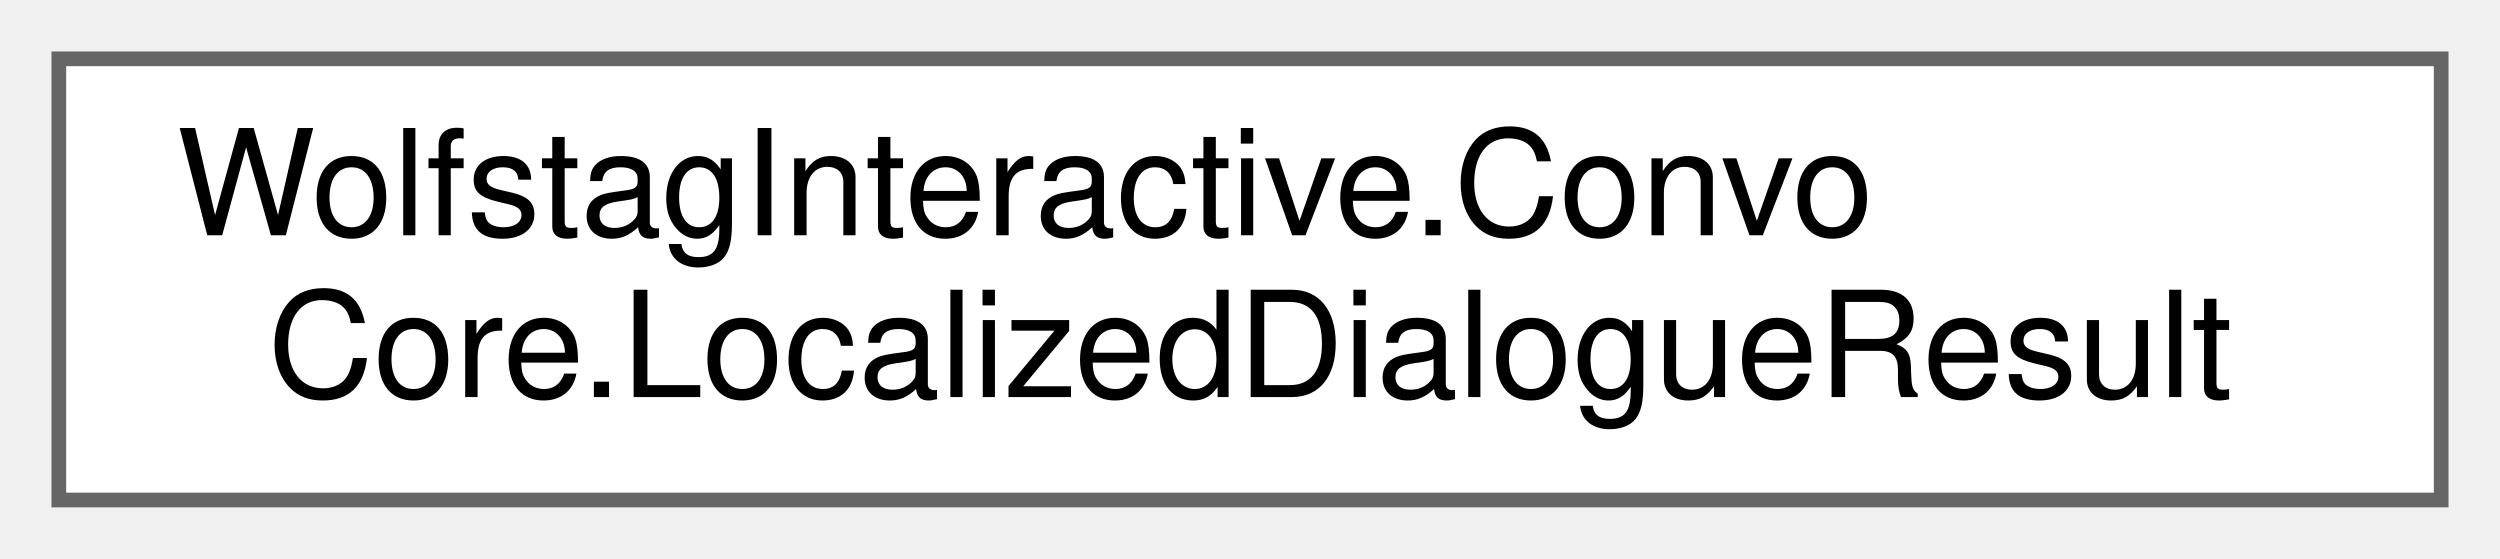
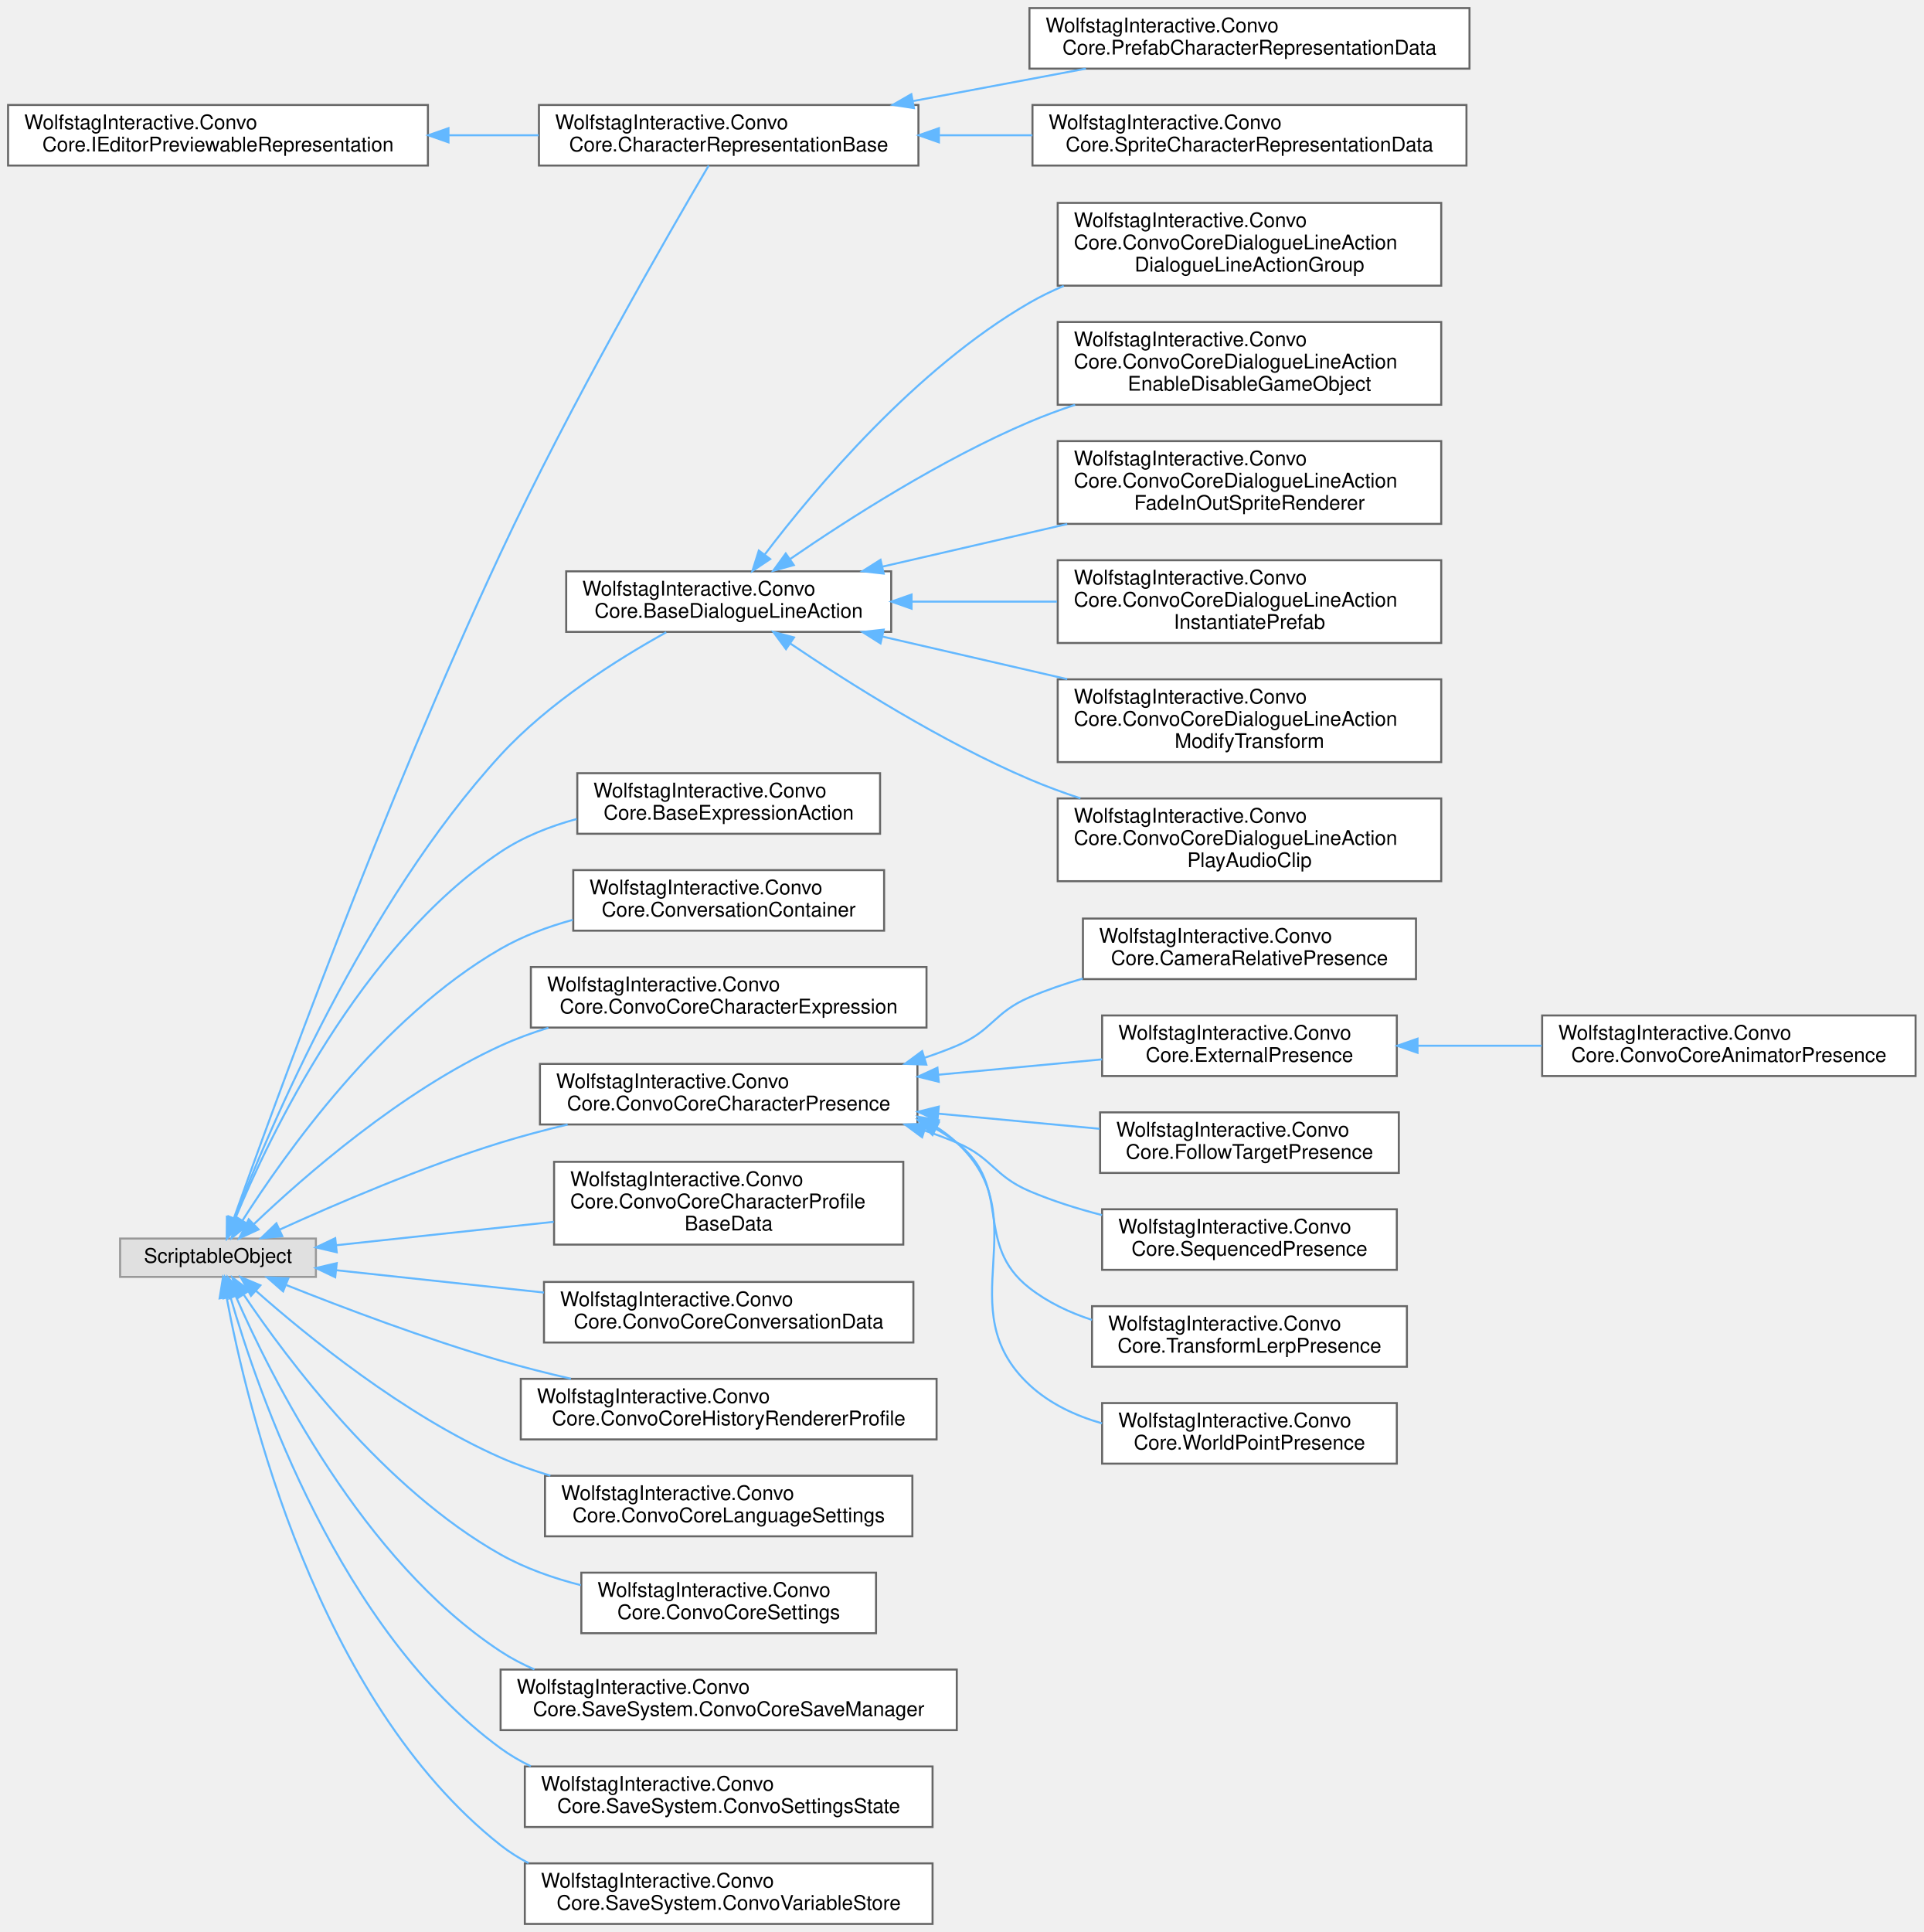
- <svg xmlns="http://www.w3.org/2000/svg" xmlns:xlink="http://www.w3.org/1999/xlink" width="170pt" height="38pt" viewBox="0.00 0.00 170.00 38.00">
-   <g id="graph0" class="graph" transform="scale(1 1) rotate(0) translate(4 34)">
+ <svg xmlns="http://www.w3.org/2000/svg" xmlns:xlink="http://www.w3.org/1999/xlink" width="953pt" height="957pt" viewBox="0.00 0.00 953.00 957.00">
+   <g id="graph0" class="graph" transform="scale(1 1) rotate(0) translate(4 953)">
    <g id="Node000000" class="node">
      <g id="a_Node000000">
-         <a xlink:href="classWolfstagInteractive_1_1ConvoCore_1_1LocalizedDialogueResult.html" target="_top" xlink:title=" ">
-           <polygon fill="white" stroke="#666666" points="162,-30 0,-30 0,0 162,0 162,-30" />
-           <text text-anchor="start" x="8" y="-18" font-family="Helvetica,sans-Serif" font-size="10.00">WolfstagInteractive.Convo</text>
-           <text text-anchor="middle" x="81" y="-7" font-family="Helvetica,sans-Serif" font-size="10.00">Core.LocalizedDialogueResult</text>
+         <a xlink:href="interfaceWolfstagInteractive_1_1ConvoCore_1_1IEditorPreviewableRepresentation.html" target="_top" xlink:title=" ">
+           <polygon fill="white" stroke="#666666" points="208,-901 0,-901 0,-871 208,-871 208,-901" />
+           <text text-anchor="start" x="8" y="-889" font-family="Helvetica,sans-Serif" font-size="10.00">WolfstagInteractive.Convo</text>
+           <text text-anchor="middle" x="104" y="-878" font-family="Helvetica,sans-Serif" font-size="10.00">Core.IEditorPreviewableRepresentation</text>
+         </a>
+       </g>
+     </g>
+     <g id="Node000001" class="node">
+       <g id="a_Node000001">
+         <a xlink:href="classWolfstagInteractive_1_1ConvoCore_1_1CharacterRepresentationBase.html" target="_top" xlink:title="Abstract ScriptableObject base class for all character visual representations.">
+           <polygon fill="white" stroke="#666666" points="451,-901 263,-901 263,-871 451,-871 451,-901" />
+           <text text-anchor="start" x="271" y="-889" font-family="Helvetica,sans-Serif" font-size="10.00">WolfstagInteractive.Convo</text>
+           <text text-anchor="middle" x="357" y="-878" font-family="Helvetica,sans-Serif" font-size="10.00">Core.CharacterRepresentationBase</text>
+         </a>
+       </g>
+     </g>
+     <g id="edge41_Node000000_Node000001" class="edge">
+       <g id="a_edge41_Node000000_Node000001">
+         <a xlink:title=" ">
+           <path fill="none" stroke="#63b8ff" d="M218.43,-886C233.3,-886 248.4,-886 262.88,-886" />
+           <polygon fill="#63b8ff" stroke="#63b8ff" points="218.18,-882.5 208.18,-886 218.18,-889.5 218.18,-882.5" />
+         </a>
+       </g>
+     </g>
+     <g id="Node000002" class="node">
+       <g id="a_Node000002">
+         <a xlink:href="classWolfstagInteractive_1_1ConvoCore_1_1PrefabCharacterRepresentationData.html" target="_top" xlink:title="Defines how a prefab-based character should be sourced and displayed by ConvoCore.">
+           <polygon fill="white" stroke="#666666" points="724,-949 506,-949 506,-919 724,-919 724,-949" />
+           <text text-anchor="start" x="514" y="-937" font-family="Helvetica,sans-Serif" font-size="10.00">WolfstagInteractive.Convo</text>
+           <text text-anchor="middle" x="615" y="-926" font-family="Helvetica,sans-Serif" font-size="10.00">Core.PrefabCharacterRepresentationData</text>
+         </a>
+       </g>
+     </g>
+     <g id="edge42_Node000001_Node000002" class="edge">
+       <g id="a_edge42_Node000001_Node000002">
+         <a xlink:title=" ">
+           <path fill="none" stroke="#63b8ff" d="M448.45,-902.96C476.34,-908.19 506.85,-913.91 533.99,-919" />
+           <polygon fill="#63b8ff" stroke="#63b8ff" points="448.77,-899.46 438.3,-901.06 447.48,-906.34 448.77,-899.46" />
+         </a>
+       </g>
+     </g>
+     <g id="Node000003" class="node">
+       <g id="a_Node000003">
+         <a xlink:href="classWolfstagInteractive_1_1ConvoCore_1_1SpriteCharacterRepresentationData.html" target="_top" xlink:title=" ">
+           <polygon fill="white" stroke="#666666" points="722.5,-901 507.5,-901 507.5,-871 722.5,-871 722.5,-901" />
+           <text text-anchor="start" x="515.5" y="-889" font-family="Helvetica,sans-Serif" font-size="10.00">WolfstagInteractive.Convo</text>
+           <text text-anchor="middle" x="615" y="-878" font-family="Helvetica,sans-Serif" font-size="10.00">Core.SpriteCharacterRepresentationData</text>
+         </a>
+       </g>
+     </g>
+     <g id="edge43_Node000001_Node000003" class="edge">
+       <g id="a_edge43_Node000001_Node000003">
+         <a xlink:title=" ">
+           <path fill="none" stroke="#63b8ff" d="M461.54,-886C476.67,-886 492.28,-886 507.47,-886" />
+           <polygon fill="#63b8ff" stroke="#63b8ff" points="461.15,-882.5 451.15,-886 461.15,-889.5 461.15,-882.5" />
+         </a>
+       </g>
+     </g>
+     <g id="Node000004" class="node">
+       <g id="a_Node000004">
+         <a xlink:title=" ">
+           <polygon fill="#e0e0e0" stroke="#999999" points="152.5,-339.5 55.5,-339.5 55.5,-320.5 152.5,-320.5 152.5,-339.5" />
+           <text text-anchor="middle" x="104" y="-327.5" font-family="Helvetica,sans-Serif" font-size="10.00">ScriptableObject</text>
+         </a>
+       </g>
+     </g>
+     <g id="edge52_Node000004_Node000001" class="edge">
+       <g id="a_edge52_Node000004_Node000001">
+         <a xlink:title=" ">
+           <path fill="none" stroke="#63b8ff" d="M111.72,-349.13C130.6,-402.29 186.48,-556.03 244,-679 278.54,-752.84 327.26,-837.31 347.09,-870.99" />
+           <polygon fill="#63b8ff" stroke="#63b8ff" points="114.99,-347.87 108.36,-339.61 108.39,-350.21 114.99,-347.87" />
+         </a>
+       </g>
+     </g>
+     <g id="Node000005" class="node">
+       <g id="a_Node000005">
+         <a xlink:href="classWolfstagInteractive_1_1ConvoCore_1_1BaseDialogueLineAction.html" target="_top" xlink:title="Base ScriptableObject class for all ConvoCore dialogue line actions.">
+           <polygon fill="white" stroke="#666666" points="437.5,-670 276.5,-670 276.5,-640 437.5,-640 437.5,-670" />
+           <text text-anchor="start" x="284.5" y="-658" font-family="Helvetica,sans-Serif" font-size="10.00">WolfstagInteractive.Convo</text>
+           <text text-anchor="middle" x="357" y="-647" font-family="Helvetica,sans-Serif" font-size="10.00">Core.BaseDialogueLineAction</text>
+         </a>
+       </g>
+     </g>
+     <g id="edge44_Node000004_Node000005" class="edge">
+       <g id="a_edge44_Node000004_Node000005">
+         <a xlink:title=" ">
+           <path fill="none" stroke="#63b8ff" d="M112.08,-349.12C129.23,-393.54 176.63,-505.49 244,-579 267.66,-604.81 301.72,-626.32 326.06,-639.8" />
+           <polygon fill="#63b8ff" stroke="#63b8ff" points="115.28,-347.68 108.46,-339.57 108.73,-350.16 115.28,-347.68" />
+         </a>
+       </g>
+     </g>
+     <g id="Node000012" class="node">
+       <g id="a_Node000012">
+         <a xlink:href="classWolfstagInteractive_1_1ConvoCore_1_1BaseExpressionAction.html" target="_top" xlink:title="Abstract base ScriptableObject for custom expression actions.">
+           <polygon fill="white" stroke="#666666" points="432,-570 282,-570 282,-540 432,-540 432,-570" />
+           <text text-anchor="start" x="290" y="-558" font-family="Helvetica,sans-Serif" font-size="10.00">WolfstagInteractive.Convo</text>
+           <text text-anchor="middle" x="357" y="-547" font-family="Helvetica,sans-Serif" font-size="10.00">Core.BaseExpressionAction</text>
+         </a>
+       </g>
+     </g>
+     <g id="edge51_Node000004_Node000012" class="edge">
+       <g id="a_edge51_Node000004_Node000012">
+         <a xlink:title=" ">
+           <path fill="none" stroke="#63b8ff" d="M112.47,-349.23C129.28,-389.84 174.2,-484.42 244,-531 255.25,-538.51 268.42,-543.72 281.71,-547.32" />
+           <polygon fill="#63b8ff" stroke="#63b8ff" points="115.7,-347.89 108.72,-339.92 109.21,-350.5 115.7,-347.89" />
+         </a>
+       </g>
+     </g>
+     <g id="Node000013" class="node">
+       <g id="a_Node000013">
+         <a xlink:href="classWolfstagInteractive_1_1ConvoCore_1_1ConversationContainer.html" target="_top" xlink:title="ScriptableObject that groups one or more ConvoCoreConversationData assets into a single addressable u...">
+           <polygon fill="white" stroke="#666666" points="434,-522 280,-522 280,-492 434,-492 434,-522" />
+           <text text-anchor="start" x="288" y="-510" font-family="Helvetica,sans-Serif" font-size="10.00">WolfstagInteractive.Convo</text>
+           <text text-anchor="middle" x="357" y="-499" font-family="Helvetica,sans-Serif" font-size="10.00">Core.ConversationContainer</text>
+         </a>
+       </g>
+     </g>
+     <g id="edge53_Node000004_Node000013" class="edge">
+       <g id="a_edge53_Node000004_Node000013">
+         <a xlink:title=" ">
+           <path fill="none" stroke="#63b8ff" d="M116.1,-348.37C136.85,-381.03 184.83,-448.95 244,-483 254.94,-489.3 267.35,-493.95 279.82,-497.38" />
+           <polygon fill="#63b8ff" stroke="#63b8ff" points="119.02,-346.44 110.76,-339.79 113.07,-350.13 119.02,-346.44" />
+         </a>
+       </g>
+     </g>
+     <g id="Node000014" class="node">
+       <g id="a_Node000014">
+         <a xlink:href="classWolfstagInteractive_1_1ConvoCore_1_1ConvoCoreCharacterExpression.html" target="_top" xlink:title=" ">
+           <polygon fill="white" stroke="#666666" points="455,-474 259,-474 259,-444 455,-444 455,-474" />
+           <text text-anchor="start" x="267" y="-462" font-family="Helvetica,sans-Serif" font-size="10.00">WolfstagInteractive.Convo</text>
+           <text text-anchor="middle" x="357" y="-451" font-family="Helvetica,sans-Serif" font-size="10.00">Core.ConvoCoreCharacterExpression</text>
+         </a>
+       </g>
+     </g>
+     <g id="edge54_Node000004_Node000014" class="edge">
+       <g id="a_edge54_Node000004_Node000014">
+         <a xlink:title=" ">
+           <path fill="none" stroke="#63b8ff" d="M121.89,-346.75C146.54,-370.22 194.83,-412.51 244,-435 251.5,-438.43 259.52,-441.38 267.68,-443.92" />
+           <polygon fill="#63b8ff" stroke="#63b8ff" points="124.09,-344.01 114.46,-339.57 119.22,-349.04 124.09,-344.01" />
+         </a>
+       </g>
+     </g>
+     <g id="Node000015" class="node">
+       <g id="a_Node000015">
+         <a xlink:href="classWolfstagInteractive_1_1ConvoCore_1_1ConvoCoreCharacterPresence.html" target="_top" xlink:title="Abstract ScriptableObject base for all presence types.">
+           <polygon fill="white" stroke="#666666" points="450.5,-426 263.5,-426 263.5,-396 450.5,-396 450.5,-426" />
+           <text text-anchor="start" x="271.5" y="-414" font-family="Helvetica,sans-Serif" font-size="10.00">WolfstagInteractive.Convo</text>
+           <text text-anchor="middle" x="357" y="-403" font-family="Helvetica,sans-Serif" font-size="10.00">Core.ConvoCoreCharacterPresence</text>
+         </a>
+       </g>
+     </g>
+     <g id="edge55_Node000004_Node000015" class="edge">
+       <g id="a_edge55_Node000004_Node000015">
+         <a xlink:title=" ">
+           <path fill="none" stroke="#63b8ff" d="M134.45,-343.88C162.21,-356.52 205.22,-375 244,-387 254.64,-390.29 265.98,-393.29 277.21,-395.97" />
+           <polygon fill="#63b8ff" stroke="#63b8ff" points="135.85,-340.67 125.3,-339.67 132.93,-347.03 135.85,-340.67" />
+         </a>
+       </g>
+     </g>
+     <g id="Node000023" class="node">
+       <g id="a_Node000023">
+         <a xlink:href="classWolfstagInteractive_1_1ConvoCore_1_1ConvoCoreCharacterProfileBaseData.html" target="_top" xlink:title="ScriptableObject that defines a character's identity within ConvoCore: their display name,...">
+           <polygon fill="white" stroke="#666666" points="443.5,-377.5 270.5,-377.5 270.5,-336.5 443.5,-336.5 443.5,-377.5" />
+           <text text-anchor="start" x="278.5" y="-365.5" font-family="Helvetica,sans-Serif" font-size="10.00">WolfstagInteractive.Convo</text>
+           <text text-anchor="start" x="278.5" y="-354.5" font-family="Helvetica,sans-Serif" font-size="10.00">Core.ConvoCoreCharacterProfile</text>
+           <text text-anchor="middle" x="357" y="-343.5" font-family="Helvetica,sans-Serif" font-size="10.00">BaseData</text>
+         </a>
+       </g>
+     </g>
+     <g id="edge63_Node000004_Node000023" class="edge">
+       <g id="a_edge63_Node000004_Node000023">
+         <a xlink:title=" ">
+           <path fill="none" stroke="#63b8ff" d="M162.56,-336.19C194.47,-339.62 234.78,-343.96 270.33,-347.78" />
+           <polygon fill="#63b8ff" stroke="#63b8ff" points="162.82,-332.7 152.51,-335.11 162.07,-339.66 162.82,-332.7" />
+         </a>
+       </g>
+     </g>
+     <g id="Node000024" class="node">
+       <g id="a_Node000024">
+         <a xlink:href="classWolfstagInteractive_1_1ConvoCore_1_1ConvoCoreConversationData.html" target="_top" xlink:title=" ">
+           <polygon fill="white" stroke="#666666" points="448.5,-318 265.5,-318 265.5,-288 448.5,-288 448.5,-318" />
+           <text text-anchor="start" x="273.5" y="-306" font-family="Helvetica,sans-Serif" font-size="10.00">WolfstagInteractive.Convo</text>
+           <text text-anchor="middle" x="357" y="-295" font-family="Helvetica,sans-Serif" font-size="10.00">Core.ConvoCoreConversationData</text>
+         </a>
+       </g>
+     </g>
+     <g id="edge64_Node000004_Node000024" class="edge">
+       <g id="a_edge64_Node000004_Node000024">
+         <a xlink:title=" ">
+           <path fill="none" stroke="#63b8ff" d="M162.53,-323.81C193.01,-320.53 231.15,-316.43 265.49,-312.74" />
+           <polygon fill="#63b8ff" stroke="#63b8ff" points="162.07,-320.34 152.51,-324.89 162.82,-327.3 162.07,-320.34" />
+         </a>
+       </g>
+     </g>
+     <g id="Node000025" class="node">
+       <g id="a_Node000025">
+         <a xlink:href="classWolfstagInteractive_1_1ConvoCore_1_1ConvoCoreHistoryRendererProfile.html" target="_top" xlink:title=" ">
+           <polygon fill="white" stroke="#666666" points="460,-270 254,-270 254,-240 460,-240 460,-270" />
+           <text text-anchor="start" x="262" y="-258" font-family="Helvetica,sans-Serif" font-size="10.00">WolfstagInteractive.Convo</text>
+           <text text-anchor="middle" x="357" y="-247" font-family="Helvetica,sans-Serif" font-size="10.00">Core.ConvoCoreHistoryRendererProfile</text>
+         </a>
+       </g>
+     </g>
+     <g id="edge65_Node000004_Node000025" class="edge">
+       <g id="a_edge65_Node000004_Node000025">
+         <a xlink:title=" ">
+           <path fill="none" stroke="#63b8ff" d="M137.92,-316.43C165.81,-305.3 207.05,-289.68 244,-279 255.18,-275.77 267.09,-272.76 278.83,-270.05" />
+           <polygon fill="#63b8ff" stroke="#63b8ff" points="136.24,-313.33 128.28,-320.31 138.86,-319.83 136.24,-313.33" />
+         </a>
+       </g>
+     </g>
+     <g id="Node000026" class="node">
+       <g id="a_Node000026">
+         <a xlink:href="classWolfstagInteractive_1_1ConvoCore_1_1ConvoCoreLanguageSettings.html" target="_top" xlink:title=" ">
+           <polygon fill="white" stroke="#666666" points="448,-222 266,-222 266,-192 448,-192 448,-222" />
+           <text text-anchor="start" x="274" y="-210" font-family="Helvetica,sans-Serif" font-size="10.00">WolfstagInteractive.Convo</text>
+           <text text-anchor="middle" x="357" y="-199" font-family="Helvetica,sans-Serif" font-size="10.00">Core.ConvoCoreLanguageSettings</text>
+         </a>
+       </g>
+     </g>
+     <g id="edge66_Node000004_Node000026" class="edge">
+       <g id="a_edge66_Node000004_Node000026">
+         <a xlink:title=" ">
+           <path fill="none" stroke="#63b8ff" d="M122.83,-313.57C147.94,-291.37 196.01,-252.14 244,-231 251.83,-227.55 260.18,-224.59 268.67,-222.04" />
+           <polygon fill="#63b8ff" stroke="#63b8ff" points="120.34,-311.11 115.24,-320.4 125.01,-316.32 120.34,-311.11" />
+         </a>
+       </g>
+     </g>
+     <g id="Node000027" class="node">
+       <g id="a_Node000027">
+         <a xlink:href="classWolfstagInteractive_1_1ConvoCore_1_1ConvoCoreSettings.html" target="_top" xlink:title="Global runtime settings ScriptableObject for ConvoCore.">
+           <polygon fill="white" stroke="#666666" points="430,-174 284,-174 284,-144 430,-144 430,-174" />
+           <text text-anchor="start" x="292" y="-162" font-family="Helvetica,sans-Serif" font-size="10.00">WolfstagInteractive.Convo</text>
+           <text text-anchor="middle" x="357" y="-151" font-family="Helvetica,sans-Serif" font-size="10.00">Core.ConvoCoreSettings</text>
+         </a>
+       </g>
+     </g>
+     <g id="edge67_Node000004_Node000027" class="edge">
+       <g id="a_edge67_Node000004_Node000027">
+         <a xlink:title=" ">
+           <path fill="none" stroke="#63b8ff" d="M116.86,-311.5C138.2,-279.81 186.29,-215.45 244,-183 256.13,-176.18 270.01,-171.29 283.76,-167.79" />
+           <polygon fill="#63b8ff" stroke="#63b8ff" points="113.7,-309.94 111.11,-320.21 119.54,-313.79 113.7,-309.94" />
+         </a>
+       </g>
+     </g>
+     <g id="Node000028" class="node">
+       <g id="a_Node000028">
+         <a xlink:href="classWolfstagInteractive_1_1ConvoCore_1_1SaveSystem_1_1ConvoCoreSaveManager.html" target="_top" xlink:title=" ">
+           <polygon fill="white" stroke="#666666" points="470,-126 244,-126 244,-96 470,-96 470,-126" />
+           <text text-anchor="start" x="252" y="-114" font-family="Helvetica,sans-Serif" font-size="10.00">WolfstagInteractive.Convo</text>
+           <text text-anchor="middle" x="357" y="-103" font-family="Helvetica,sans-Serif" font-size="10.00">Core.SaveSystem.ConvoCoreSaveManager</text>
+         </a>
+       </g>
+     </g>
+     <g id="edge68_Node000004_Node000028" class="edge">
+       <g id="a_edge68_Node000004_Node000028">
+         <a xlink:title=" ">
+           <path fill="none" stroke="#63b8ff" d="M112.74,-311.09C129.97,-271.54 175.42,-180.06 244,-135 249.24,-131.56 254.88,-128.6 260.75,-126.06" />
+           <polygon fill="#63b8ff" stroke="#63b8ff" points="109.49,-309.8 108.81,-320.37 115.93,-312.53 109.49,-309.8" />
+         </a>
+       </g>
+     </g>
+     <g id="Node000029" class="node">
+       <g id="a_Node000029">
+         <a xlink:href="classWolfstagInteractive_1_1ConvoCore_1_1SaveSystem_1_1ConvoSettingsState.html" target="_top" xlink:title="ScriptableObject that bridges ConvoCoreLanguageManager with the save system.">
+           <polygon fill="white" stroke="#666666" points="458,-78 256,-78 256,-48 458,-48 458,-78" />
+           <text text-anchor="start" x="264" y="-66" font-family="Helvetica,sans-Serif" font-size="10.00">WolfstagInteractive.Convo</text>
+           <text text-anchor="middle" x="357" y="-55" font-family="Helvetica,sans-Serif" font-size="10.00">Core.SaveSystem.ConvoSettingsState</text>
+         </a>
+       </g>
+     </g>
+     <g id="edge69_Node000004_Node000029" class="edge">
+       <g id="a_edge69_Node000004_Node000029">
+         <a xlink:title=" ">
+           <path fill="none" stroke="#63b8ff" d="M110.12,-310.7C123.53,-264.15 164.26,-145.28 244,-87 248.66,-83.6 253.69,-80.66 258.97,-78.12" />
+           <polygon fill="#63b8ff" stroke="#63b8ff" points="106.72,-309.86 107.42,-320.43 113.47,-311.73 106.72,-309.86" />
+         </a>
+       </g>
+     </g>
+     <g id="Node000030" class="node">
+       <g id="a_Node000030">
+         <a xlink:href="classWolfstagInteractive_1_1ConvoCore_1_1SaveSystem_1_1ConvoVariableStore.html" target="_top" xlink:title=" ">
+           <polygon fill="white" stroke="#666666" points="458,-30 256,-30 256,0 458,0 458,-30" />
+           <text text-anchor="start" x="264" y="-18" font-family="Helvetica,sans-Serif" font-size="10.00">WolfstagInteractive.Convo</text>
+           <text text-anchor="middle" x="357" y="-7" font-family="Helvetica,sans-Serif" font-size="10.00">Core.SaveSystem.ConvoVariableStore</text>
+         </a>
+       </g>
+     </g>
+     <g id="edge70_Node000004_Node000030" class="edge">
+       <g id="a_edge70_Node000004_Node000030">
+         <a xlink:title=" ">
+           <path fill="none" stroke="#63b8ff" d="M108.29,-310.21C118.19,-257.16 152.9,-110.9 244,-39 248.29,-35.61 252.96,-32.68 257.86,-30.13" />
+           <polygon fill="#63b8ff" stroke="#63b8ff" points="104.79,-309.86 106.49,-320.32 111.69,-311.08 104.79,-309.86" />
+         </a>
+       </g>
+     </g>
+     <g id="Node000006" class="node">
+       <g id="a_Node000006">
+         <a xlink:href="classWolfstagInteractive_1_1ConvoCore_1_1ConvoCoreDialogueLineActionDialogueLineActionGroup.html" target="_top" xlink:title=" ">
+           <polygon fill="white" stroke="#666666" points="710,-852.5 520,-852.5 520,-811.5 710,-811.5 710,-852.5" />
+           <text text-anchor="start" x="528" y="-840.5" font-family="Helvetica,sans-Serif" font-size="10.00">WolfstagInteractive.Convo</text>
+           <text text-anchor="start" x="528" y="-829.5" font-family="Helvetica,sans-Serif" font-size="10.00">Core.ConvoCoreDialogueLineAction</text>
+           <text text-anchor="middle" x="615" y="-818.5" font-family="Helvetica,sans-Serif" font-size="10.00">DialogueLineActionGroup</text>
+         </a>
+       </g>
+     </g>
+     <g id="edge45_Node000005_Node000006" class="edge">
+       <g id="a_edge45_Node000005_Node000006">
+         <a xlink:title=" ">
+           <path fill="none" stroke="#63b8ff" d="M374.83,-678.28C399.76,-711.07 449.68,-770.46 506,-803 511.38,-806.11 517.1,-808.89 523,-811.38" />
+           <polygon fill="#63b8ff" stroke="#63b8ff" points="377.55,-676.08 368.75,-670.17 371.94,-680.27 377.55,-676.08" />
+         </a>
+       </g>
+     </g>
+     <g id="Node000007" class="node">
+       <g id="a_Node000007">
+         <a xlink:href="classWolfstagInteractive_1_1ConvoCore_1_1ConvoCoreDialogueLineActionEnableDisableGameObject.html" target="_top" xlink:title=" ">
+           <polygon fill="white" stroke="#666666" points="710,-793.5 520,-793.5 520,-752.5 710,-752.5 710,-793.5" />
+           <text text-anchor="start" x="528" y="-781.5" font-family="Helvetica,sans-Serif" font-size="10.00">WolfstagInteractive.Convo</text>
+           <text text-anchor="start" x="528" y="-770.5" font-family="Helvetica,sans-Serif" font-size="10.00">Core.ConvoCoreDialogueLineAction</text>
+           <text text-anchor="middle" x="615" y="-759.5" font-family="Helvetica,sans-Serif" font-size="10.00">EnableDisableGameObject</text>
+         </a>
+       </g>
+     </g>
+     <g id="edge46_Node000005_Node000007" class="edge">
+       <g id="a_edge46_Node000005_Node000007">
+         <a xlink:title=" ">
+           <path fill="none" stroke="#63b8ff" d="M387.47,-676.11C416.43,-696.03 462.49,-725.51 506,-744 513.24,-747.08 520.89,-749.9 528.64,-752.49" />
+           <polygon fill="#63b8ff" stroke="#63b8ff" points="389.26,-673.1 379.05,-670.26 385.26,-678.84 389.26,-673.1" />
+         </a>
+       </g>
+     </g>
+     <g id="Node000008" class="node">
+       <g id="a_Node000008">
+         <a xlink:href="classWolfstagInteractive_1_1ConvoCore_1_1ConvoCoreDialogueLineActionFadeInOutSpriteRenderer.html" target="_top" xlink:title=" ">
+           <polygon fill="white" stroke="#666666" points="710,-734.5 520,-734.5 520,-693.5 710,-693.5 710,-734.5" />
+           <text text-anchor="start" x="528" y="-722.5" font-family="Helvetica,sans-Serif" font-size="10.00">WolfstagInteractive.Convo</text>
+           <text text-anchor="start" x="528" y="-711.5" font-family="Helvetica,sans-Serif" font-size="10.00">Core.ConvoCoreDialogueLineAction</text>
+           <text text-anchor="middle" x="615" y="-700.5" font-family="Helvetica,sans-Serif" font-size="10.00">FadeInOutSpriteRenderer</text>
+         </a>
+       </g>
+     </g>
+     <g id="edge47_Node000005_Node000008" class="edge">
+       <g id="a_edge47_Node000005_Node000008">
+         <a xlink:title=" ">
+           <path fill="none" stroke="#63b8ff" d="M433.21,-672.33C461.89,-678.94 494.85,-686.54 524.71,-693.42" />
+           <polygon fill="#63b8ff" stroke="#63b8ff" points="433.79,-668.88 423.26,-670.04 432.22,-675.7 433.79,-668.88" />
+         </a>
+       </g>
+     </g>
+     <g id="Node000009" class="node">
+       <g id="a_Node000009">
+         <a xlink:href="classWolfstagInteractive_1_1ConvoCore_1_1ConvoCoreDialogueLineActionInstantiatePrefab.html" target="_top" xlink:title=" ">
+           <polygon fill="white" stroke="#666666" points="710,-675.5 520,-675.5 520,-634.5 710,-634.5 710,-675.5" />
+           <text text-anchor="start" x="528" y="-663.5" font-family="Helvetica,sans-Serif" font-size="10.00">WolfstagInteractive.Convo</text>
+           <text text-anchor="start" x="528" y="-652.5" font-family="Helvetica,sans-Serif" font-size="10.00">Core.ConvoCoreDialogueLineAction</text>
+           <text text-anchor="middle" x="615" y="-641.5" font-family="Helvetica,sans-Serif" font-size="10.00">InstantiatePrefab</text>
+         </a>
+       </g>
+     </g>
+     <g id="edge48_Node000005_Node000009" class="edge">
+       <g id="a_edge48_Node000005_Node000009">
+         <a xlink:title=" ">
+           <path fill="none" stroke="#63b8ff" d="M447.79,-655C471.04,-655 496.15,-655 519.63,-655" />
+           <polygon fill="#63b8ff" stroke="#63b8ff" points="447.6,-651.5 437.6,-655 447.6,-658.5 447.6,-651.5" />
+         </a>
+       </g>
+     </g>
+     <g id="Node000010" class="node">
+       <g id="a_Node000010">
+         <a xlink:href="classWolfstagInteractive_1_1ConvoCore_1_1ConvoCoreDialogueLineActionModifyTransform.html" target="_top" xlink:title=" ">
+           <polygon fill="white" stroke="#666666" points="710,-616.5 520,-616.5 520,-575.5 710,-575.5 710,-616.5" />
+           <text text-anchor="start" x="528" y="-604.5" font-family="Helvetica,sans-Serif" font-size="10.00">WolfstagInteractive.Convo</text>
+           <text text-anchor="start" x="528" y="-593.5" font-family="Helvetica,sans-Serif" font-size="10.00">Core.ConvoCoreDialogueLineAction</text>
+           <text text-anchor="middle" x="615" y="-582.5" font-family="Helvetica,sans-Serif" font-size="10.00">ModifyTransform</text>
+         </a>
+       </g>
+     </g>
+     <g id="edge49_Node000005_Node000010" class="edge">
+       <g id="a_edge49_Node000005_Node000010">
+         <a xlink:title=" ">
+           <path fill="none" stroke="#63b8ff" d="M433.21,-637.67C461.89,-631.06 494.85,-623.46 524.71,-616.58" />
+           <polygon fill="#63b8ff" stroke="#63b8ff" points="432.22,-634.3 423.26,-639.96 433.79,-641.12 432.22,-634.3" />
+         </a>
+       </g>
+     </g>
+     <g id="Node000011" class="node">
+       <g id="a_Node000011">
+         <a xlink:href="classWolfstagInteractive_1_1ConvoCore_1_1ConvoCoreDialogueLineActionPlayAudioClip.html" target="_top" xlink:title=" ">
+           <polygon fill="white" stroke="#666666" points="710,-557.5 520,-557.5 520,-516.5 710,-516.5 710,-557.5" />
+           <text text-anchor="start" x="528" y="-545.5" font-family="Helvetica,sans-Serif" font-size="10.00">WolfstagInteractive.Convo</text>
+           <text text-anchor="start" x="528" y="-534.5" font-family="Helvetica,sans-Serif" font-size="10.00">Core.ConvoCoreDialogueLineAction</text>
+           <text text-anchor="middle" x="615" y="-523.5" font-family="Helvetica,sans-Serif" font-size="10.00">PlayAudioClip</text>
+         </a>
+       </g>
+     </g>
+     <g id="edge50_Node000005_Node000011" class="edge">
+       <g id="a_edge50_Node000005_Node000011">
+         <a xlink:title=" ">
+           <path fill="none" stroke="#63b8ff" d="M387.54,-634.23C416.55,-614.61 462.65,-585.52 506,-567 514.05,-563.56 522.61,-560.4 531.25,-557.53" />
+           <polygon fill="#63b8ff" stroke="#63b8ff" points="385.39,-631.46 379.1,-639.99 389.34,-637.24 385.39,-631.46" />
+         </a>
+       </g>
+     </g>
+     <g id="Node000016" class="node">
+       <g id="a_Node000016">
+         <a xlink:href="classWolfstagInteractive_1_1ConvoCore_1_1CameraRelativePresence.html" target="_top" xlink:title="Presence type that places characters at authored offsets relative to the active camera.">
+           <polygon fill="white" stroke="#666666" points="697.5,-498 532.5,-498 532.5,-468 697.5,-468 697.5,-498" />
+           <text text-anchor="start" x="540.5" y="-486" font-family="Helvetica,sans-Serif" font-size="10.00">WolfstagInteractive.Convo</text>
+           <text text-anchor="middle" x="615" y="-475" font-family="Helvetica,sans-Serif" font-size="10.00">Core.CameraRelativePresence</text>
+         </a>
+       </g>
+     </g>
+     <g id="edge56_Node000015_Node000016" class="edge">
+       <g id="a_edge56_Node000015_Node000016">
+         <a xlink:title=" ">
+           <path fill="none" stroke="#63b8ff" d="M454.18,-429.08C459.59,-430.88 464.9,-432.85 470,-435 487.72,-442.48 488.31,-451.45 506,-459 514.39,-462.58 523.39,-465.66 532.47,-468.3" />
+           <polygon fill="#63b8ff" stroke="#63b8ff" points="454.92,-425.65 444.33,-426.03 452.84,-432.33 454.92,-425.65" />
+         </a>
+       </g>
+     </g>
+     <g id="Node000017" class="node">
+       <g id="a_Node000017">
+         <a xlink:href="classWolfstagInteractive_1_1ConvoCore_1_1ExternalPresence.html" target="_top" xlink:title="Presence type for characters that are fully managed by the developer.">
+           <polygon fill="white" stroke="#666666" points="688,-450 542,-450 542,-420 688,-420 688,-450" />
+           <text text-anchor="start" x="550" y="-438" font-family="Helvetica,sans-Serif" font-size="10.00">WolfstagInteractive.Convo</text>
+           <text text-anchor="middle" x="615" y="-427" font-family="Helvetica,sans-Serif" font-size="10.00">Core.ExternalPresence</text>
+         </a>
+       </g>
+     </g>
+     <g id="edge57_Node000015_Node000017" class="edge">
+       <g id="a_edge57_Node000015_Node000017">
+         <a xlink:title=" ">
+           <path fill="none" stroke="#63b8ff" d="M461.09,-420.66C488.22,-423.21 516.9,-425.9 542,-428.25" />
+           <polygon fill="#63b8ff" stroke="#63b8ff" points="461.07,-417.15 450.78,-419.7 460.41,-424.12 461.07,-417.15" />
+         </a>
+       </g>
+     </g>
+     <g id="Node000019" class="node">
+       <g id="a_Node000019">
+         <a xlink:href="classWolfstagInteractive_1_1ConvoCore_1_1FollowTargetPresence.html" target="_top" xlink:title="Presence type that spawns characters and keeps them following a scene Transform during the conversati...">
+           <polygon fill="white" stroke="#666666" points="689,-402 541,-402 541,-372 689,-372 689,-402" />
+           <text text-anchor="start" x="549" y="-390" font-family="Helvetica,sans-Serif" font-size="10.00">WolfstagInteractive.Convo</text>
+           <text text-anchor="middle" x="615" y="-379" font-family="Helvetica,sans-Serif" font-size="10.00">Core.FollowTargetPresence</text>
+         </a>
+       </g>
+     </g>
+     <g id="edge59_Node000015_Node000019" class="edge">
+       <g id="a_edge59_Node000015_Node000019">
+         <a xlink:title=" ">
+           <path fill="none" stroke="#63b8ff" d="M460.94,-401.35C487.68,-398.84 515.93,-396.19 540.78,-393.86" />
+           <polygon fill="#63b8ff" stroke="#63b8ff" points="460.41,-397.88 450.78,-402.3 461.07,-404.85 460.41,-397.88" />
+         </a>
+       </g>
+     </g>
+     <g id="Node000020" class="node">
+       <g id="a_Node000020">
+         <a xlink:href="classWolfstagInteractive_1_1ConvoCore_1_1SequencedPresence.html" target="_top" xlink:title="Presence type that wraps a list of other presence types and selects between them based on a conversat...">
+           <polygon fill="white" stroke="#666666" points="688,-354 542,-354 542,-324 688,-324 688,-354" />
+           <text text-anchor="start" x="550" y="-342" font-family="Helvetica,sans-Serif" font-size="10.00">WolfstagInteractive.Convo</text>
+           <text text-anchor="middle" x="615" y="-331" font-family="Helvetica,sans-Serif" font-size="10.00">Core.SequencedPresence</text>
+         </a>
+       </g>
+     </g>
+     <g id="edge60_Node000015_Node000020" class="edge">
+       <g id="a_edge60_Node000015_Node000020">
+         <a xlink:title=" ">
+           <path fill="none" stroke="#63b8ff" d="M454.18,-392.92C459.59,-391.12 464.9,-389.15 470,-387 487.72,-379.52 488.31,-370.55 506,-363 517.31,-358.18 529.71,-354.26 541.95,-351.11" />
+           <polygon fill="#63b8ff" stroke="#63b8ff" points="452.84,-389.67 444.33,-395.97 454.92,-396.35 452.84,-389.67" />
+         </a>
+       </g>
+     </g>
+     <g id="Node000021" class="node">
+       <g id="a_Node000021">
+         <a xlink:href="classWolfstagInteractive_1_1ConvoCore_1_1TransformLerpPresence.html" target="_top" xlink:title="Presence type for scene-resident characters that move to an authored offset position when a conversat...">
+           <polygon fill="white" stroke="#666666" points="693,-306 537,-306 537,-276 693,-276 693,-306" />
+           <text text-anchor="start" x="545" y="-294" font-family="Helvetica,sans-Serif" font-size="10.00">WolfstagInteractive.Convo</text>
+           <text text-anchor="middle" x="615" y="-283" font-family="Helvetica,sans-Serif" font-size="10.00">Core.TransformLerpPresence</text>
+         </a>
+       </g>
+     </g>
+     <g id="edge61_Node000015_Node000021" class="edge">
+       <g id="a_edge61_Node000015_Node000021">
+         <a xlink:title=" ">
+           <path fill="none" stroke="#63b8ff" d="M459.77,-393.78C463.35,-391.75 466.78,-389.5 470,-387 498.28,-365.09 477.8,-337.02 506,-315 515.08,-307.91 525.84,-302.82 536.99,-299.19" />
+           <polygon fill="#63b8ff" stroke="#63b8ff" points="457.98,-390.76 450.61,-398.38 461.12,-397.02 457.98,-390.76" />
+         </a>
+       </g>
+     </g>
+     <g id="Node000022" class="node">
+       <g id="a_Node000022">
+         <a xlink:href="classWolfstagInteractive_1_1ConvoCore_1_1WorldPointPresence.html" target="_top" xlink:title="Presence type that places characters at authored world positions.">
+           <polygon fill="white" stroke="#666666" points="688,-258 542,-258 542,-228 688,-228 688,-258" />
+           <text text-anchor="start" x="550" y="-246" font-family="Helvetica,sans-Serif" font-size="10.00">WolfstagInteractive.Convo</text>
+           <text text-anchor="middle" x="615" y="-235" font-family="Helvetica,sans-Serif" font-size="10.00">Core.WorldPointPresence</text>
+         </a>
+       </g>
+     </g>
+     <g id="edge62_Node000015_Node000022" class="edge">
+       <g id="a_edge62_Node000015_Node000022">
+         <a xlink:title=" ">
+           <path fill="none" stroke="#63b8ff" d="M459.63,-394.92C463.31,-392.59 466.79,-389.96 470,-387 510.92,-349.24 465.22,-304.91 506,-267 515.99,-257.71 528.74,-251.73 541.96,-247.94" />
+           <polygon fill="#63b8ff" stroke="#63b8ff" points="457.78,-391.95 450.71,-399.84 461.15,-398.08 457.78,-391.95" />
+         </a>
+       </g>
+     </g>
+     <g id="Node000018" class="node">
+       <g id="a_Node000018">
+         <a xlink:href="classWolfstagInteractive_1_1ConvoCore_1_1ConvoCoreAnimatorPresence.html" target="_top" xlink:title="Presence type for scene-resident characters that are driven by an Animator.">
+           <polygon fill="white" stroke="#666666" points="945,-450 760,-450 760,-420 945,-420 945,-450" />
+           <text text-anchor="start" x="768" y="-438" font-family="Helvetica,sans-Serif" font-size="10.00">WolfstagInteractive.Convo</text>
+           <text text-anchor="middle" x="852.5" y="-427" font-family="Helvetica,sans-Serif" font-size="10.00">Core.ConvoCoreAnimatorPresence</text>
+         </a>
+       </g>
+     </g>
+     <g id="edge58_Node000017_Node000018" class="edge">
+       <g id="a_edge58_Node000017_Node000018">
+         <a xlink:title=" ">
+           <path fill="none" stroke="#63b8ff" d="M698.47,-435C718.29,-435 739.58,-435 759.79,-435" />
+           <polygon fill="#63b8ff" stroke="#63b8ff" points="698.26,-431.5 688.26,-435 698.26,-438.5 698.26,-431.5" />
        </a>
      </g>
    </g>
  </g>
</svg>
